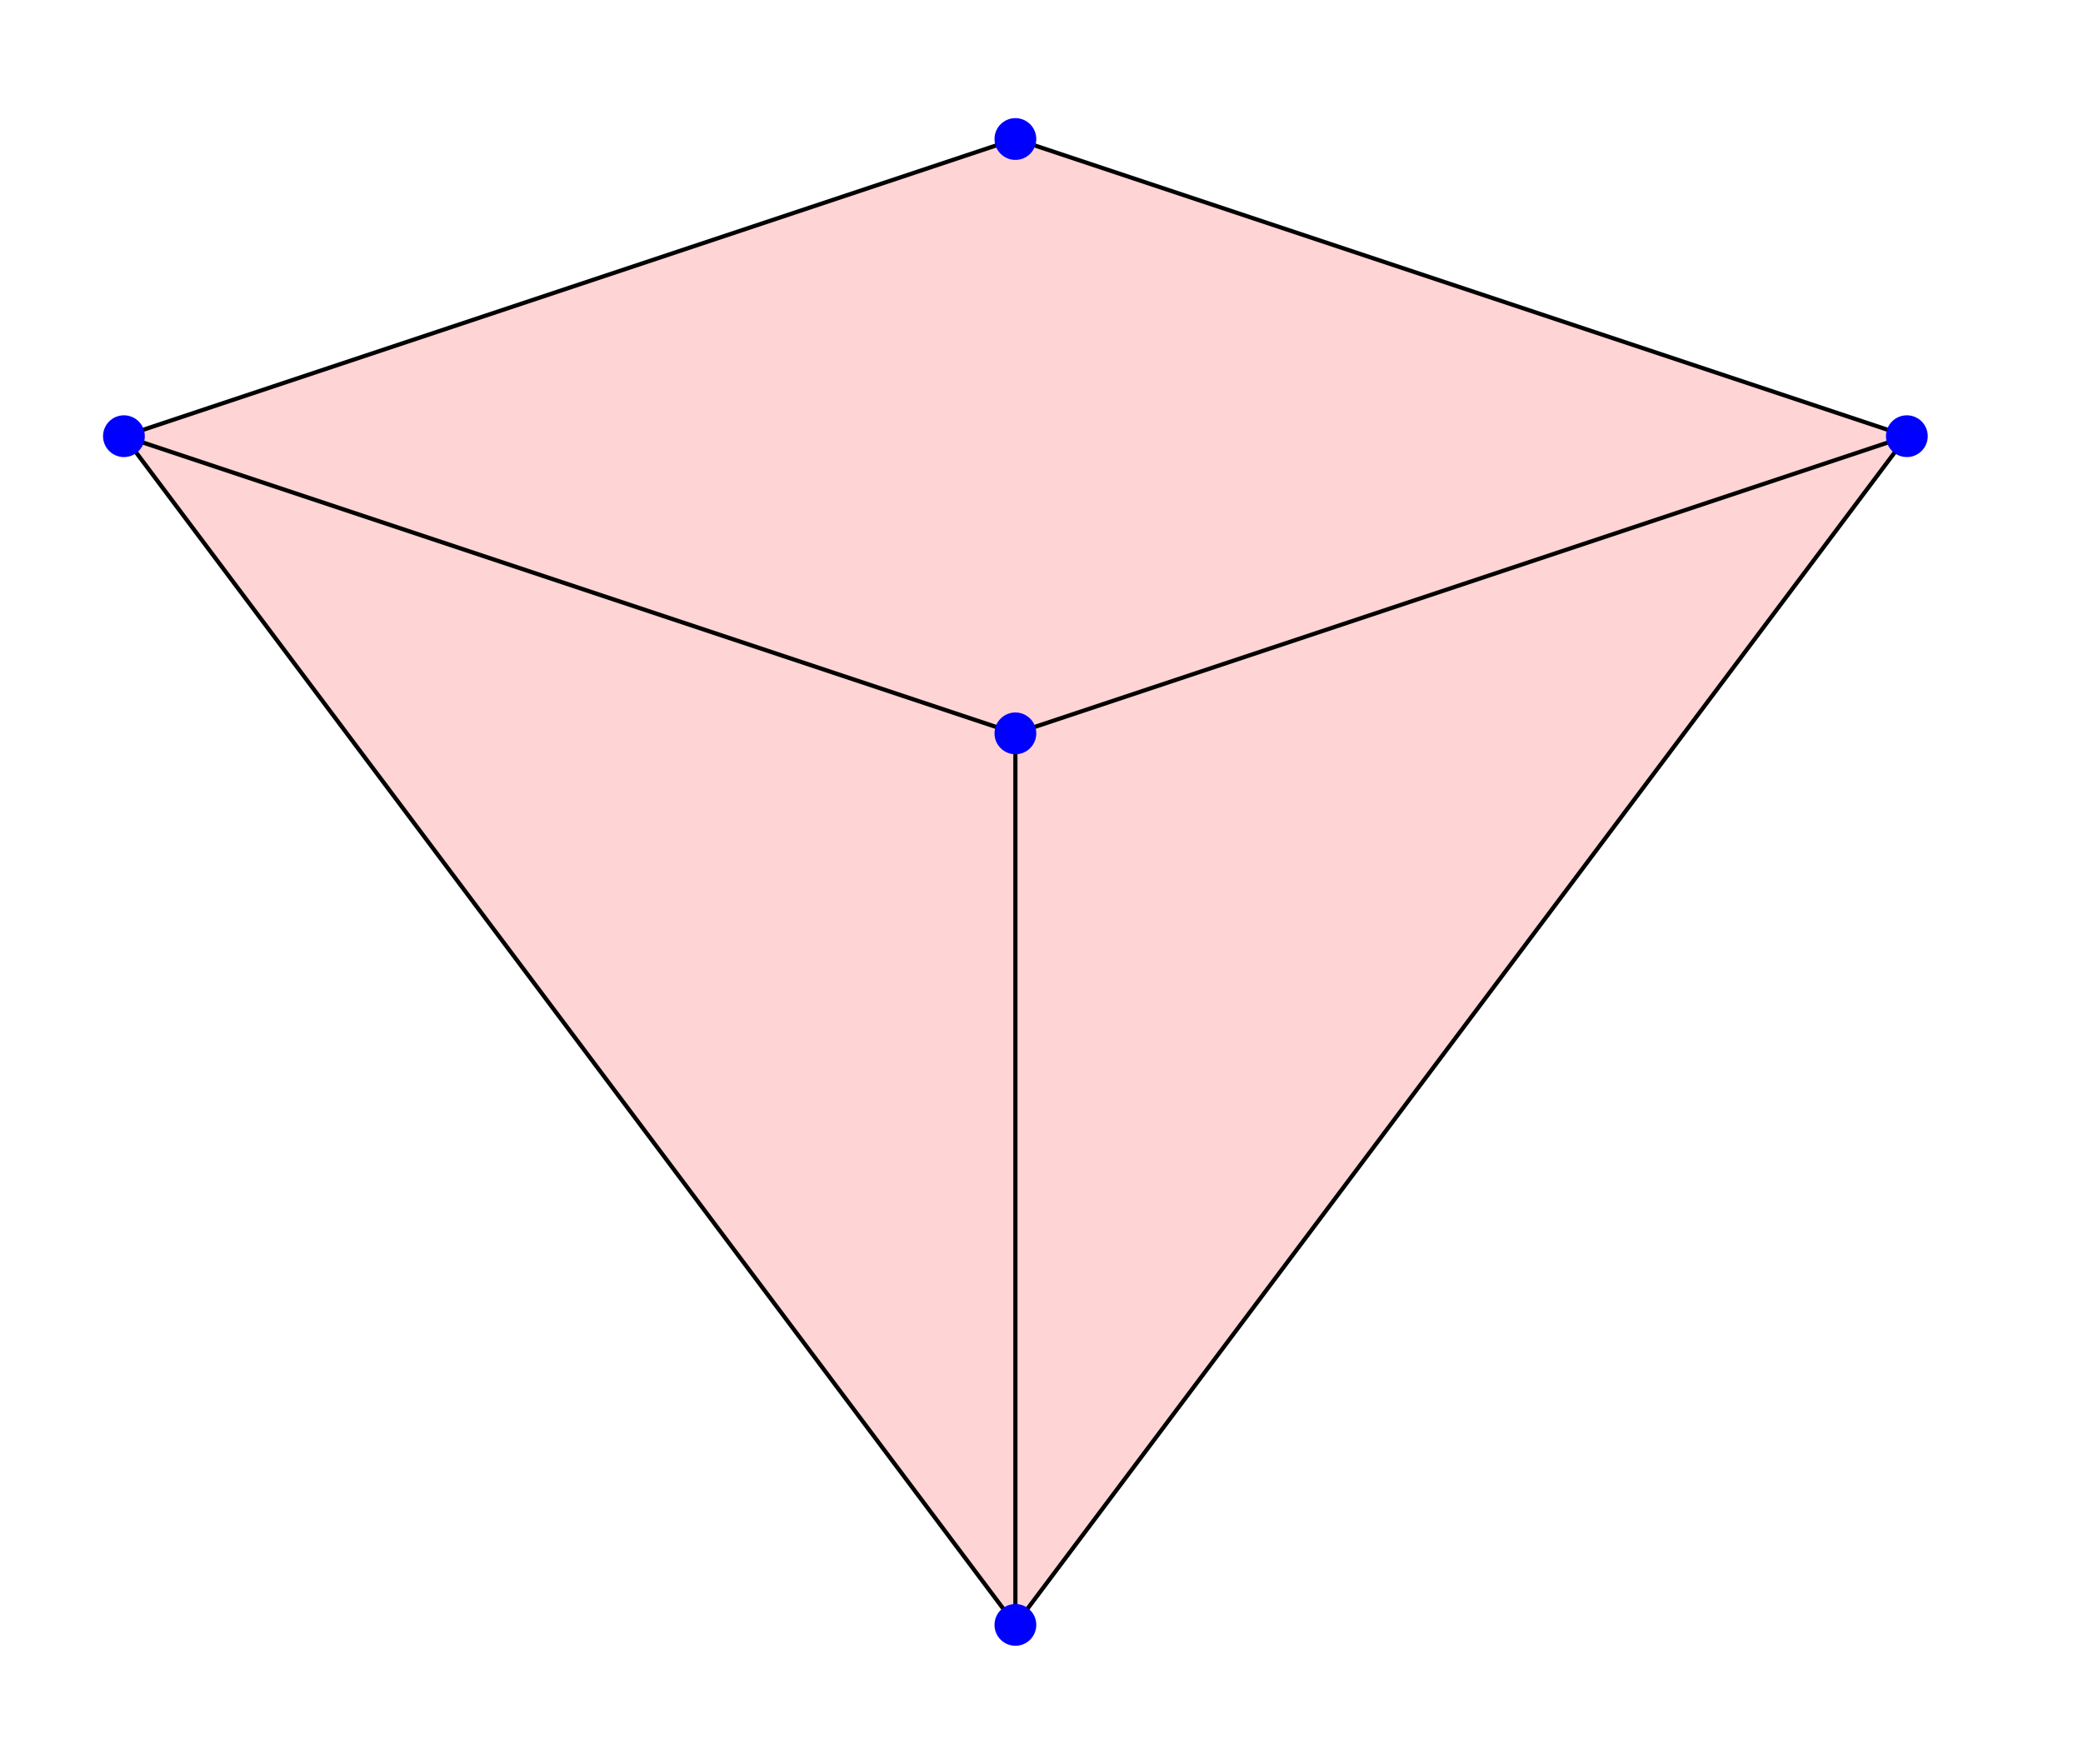
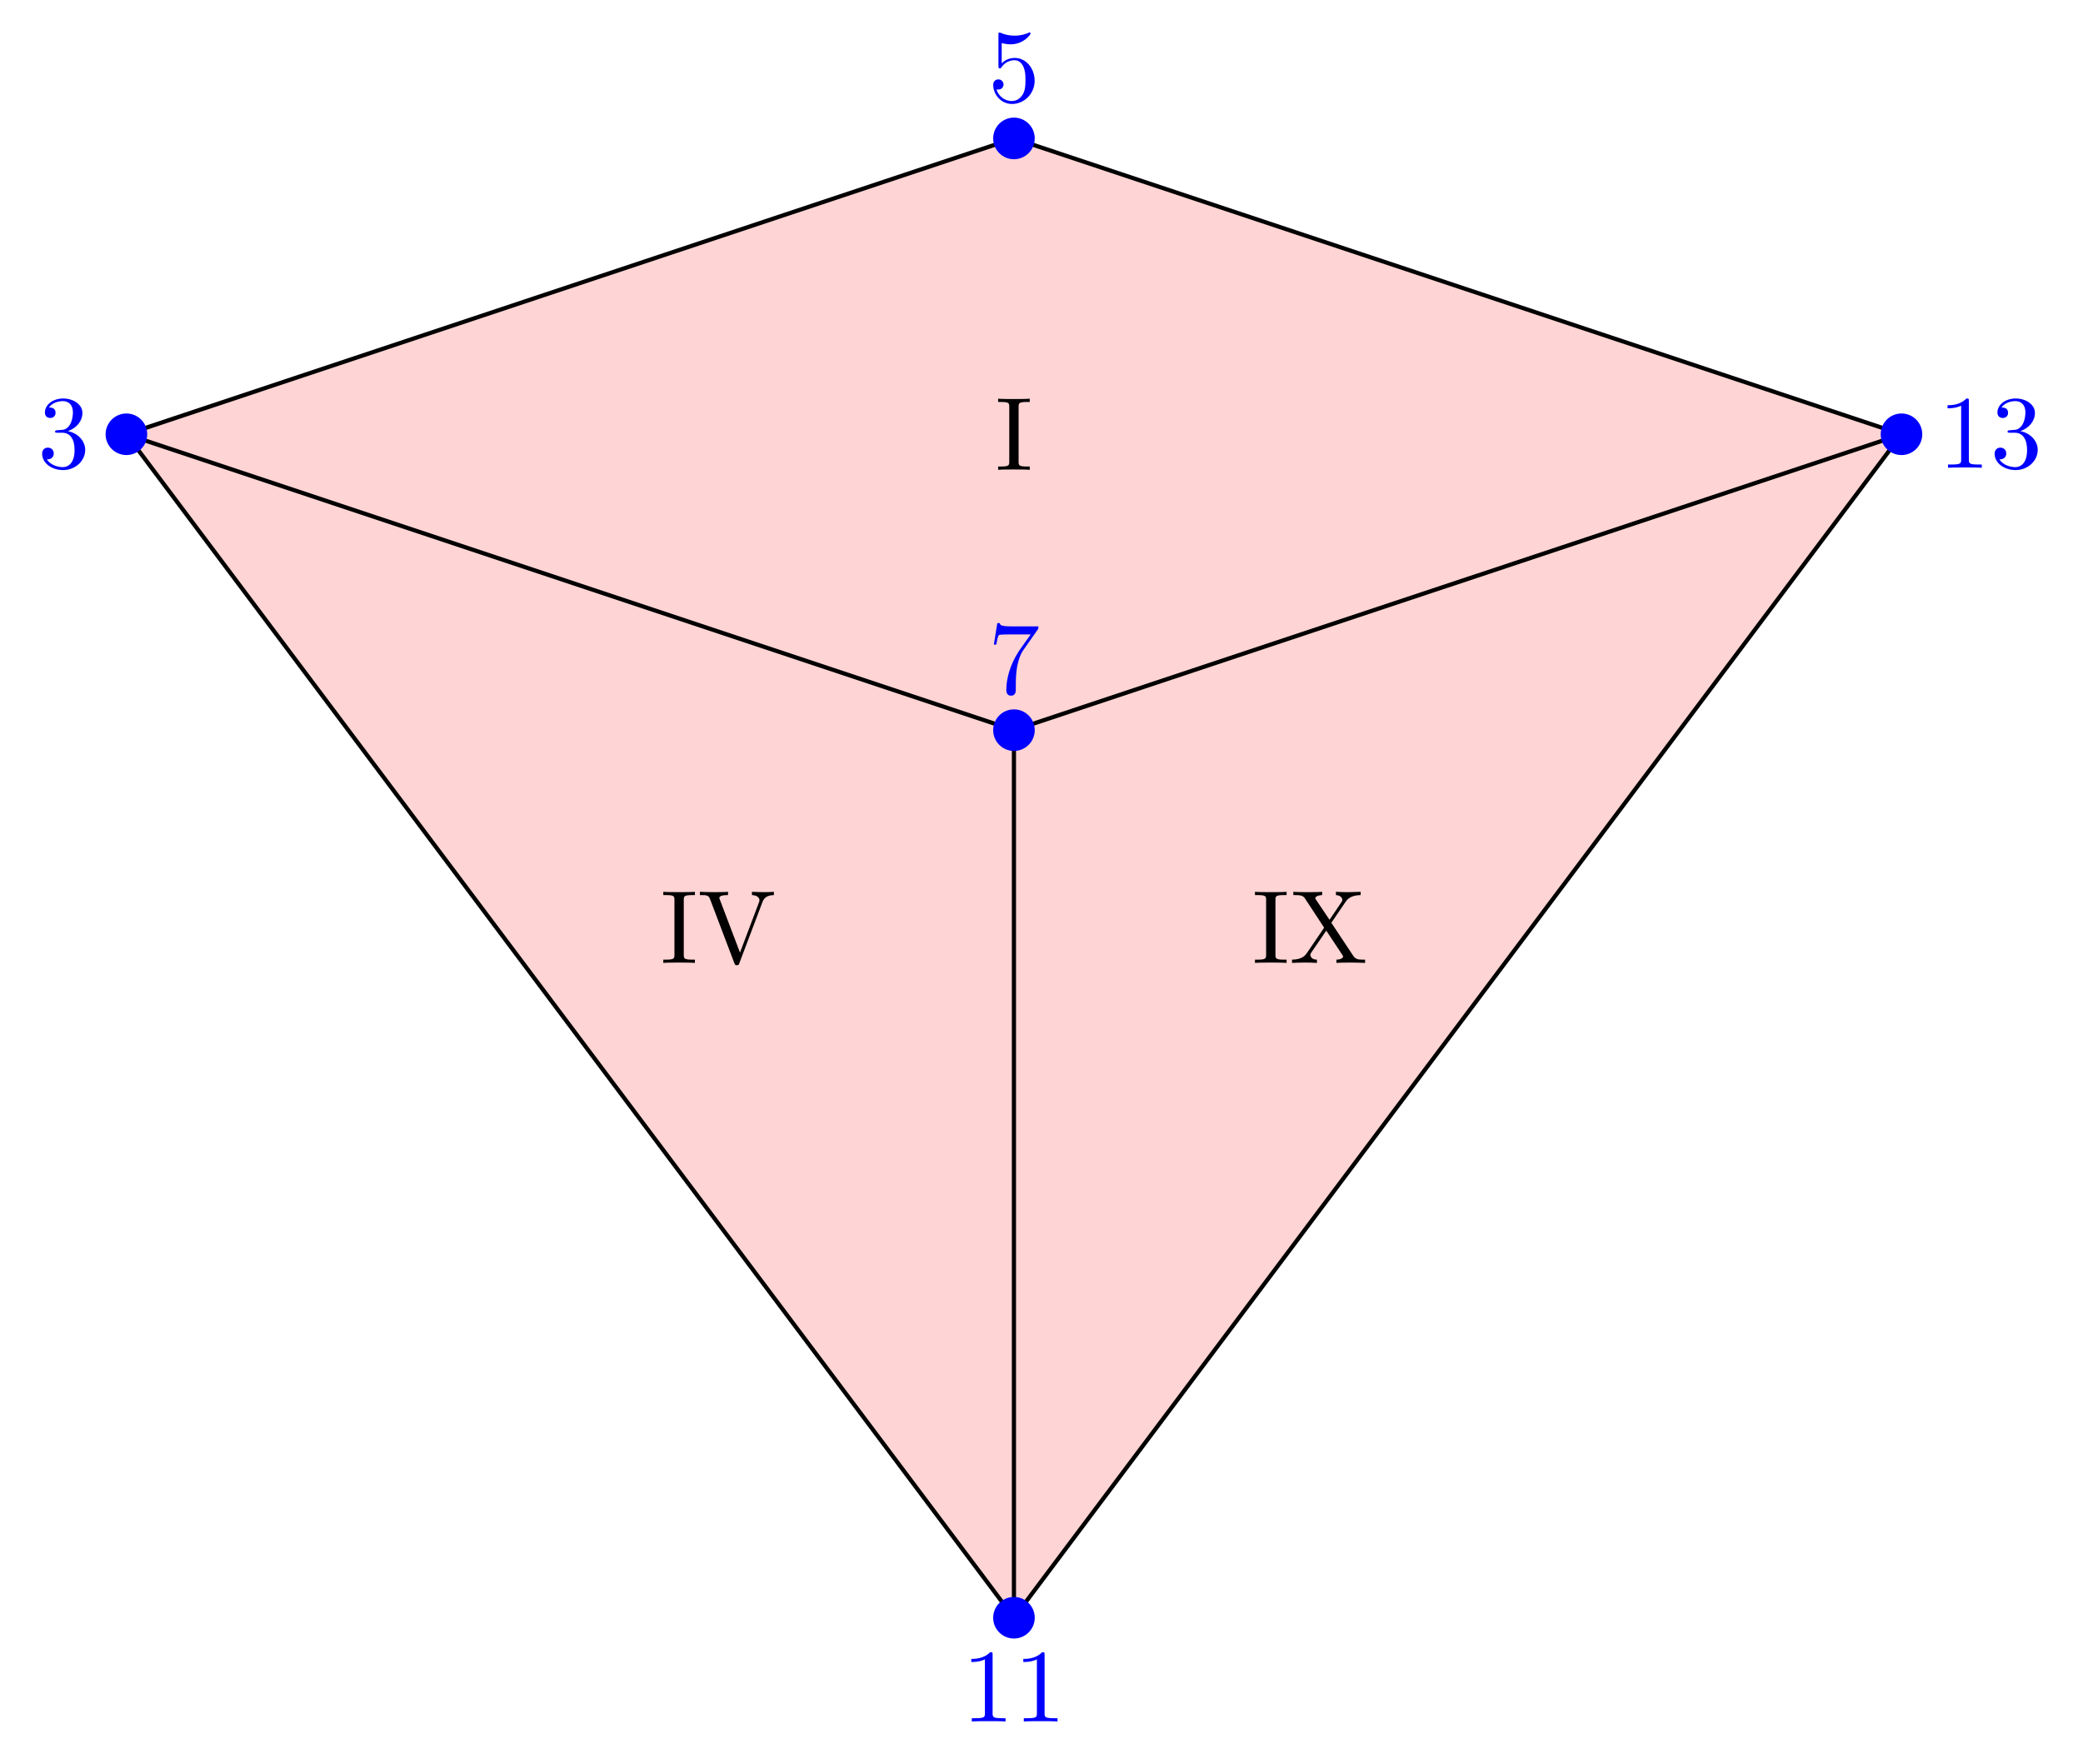
- <svg xmlns="http://www.w3.org/2000/svg" width="199.448pt" height="168.884pt" viewBox="-97.224 -127.121 199.448 168.884 ">
-   <g transform="translate(0,41.76312 ) scale(1,-1) translate(0,127.1214 )">
-     <g stroke="#000" fill="#000">
-       <g stroke-width="0.4">
-         <g fill="#ffd4d4">
-           <g stroke-linejoin="round">
-             <g stroke="#000">
-               <path d=" M -85.358 0.0 L 0.0 28.453 L 85.358 0.0 L 0.0 -28.453 Z M -85.358 0.0 L 0.0 -28.453 L 0.0 -113.811 Z M 0.0 -28.453 L 0.0 -113.811 L 85.358 0.0 Z  " />
-               <g transform="translate(-42.67912,14.22636)">
-                 <g fill="#000">
-                   <text style="stroke:none" transform="scale(1,-1) translate(0.0,0)" text-anchor="middle" font-size="10">
-                     <g fill="#000">
-                       <g stroke="none"> </g>
-                     </g>
-                   </text>
-                 </g>
-               </g>
-               <g transform="translate(42.67911,14.22638)">
-                 <g fill="#000">
-                   <text style="stroke:none" transform="scale(1,-1) translate(0.0,0)" text-anchor="middle" font-size="10">
-                     <g fill="#000">
-                       <g stroke="none"> </g>
-                     </g>
-                   </text>
-                 </g>
-               </g>
-               <g transform="translate(-42.67912,-14.22636)">
-                 <g fill="#000">
-                   <text style="stroke:none" transform="scale(1,-1) translate(0.0,0)" text-anchor="middle" font-size="10">
-                     <g fill="#000">
-                       <g stroke="none"> </g>
-                     </g>
-                   </text>
-                 </g>
-               </g>
-               <g transform="translate(-42.67911,-56.90549)">
-                 <g fill="#000">
-                   <text style="stroke:none" transform="scale(1,-1) translate(0.0,0)" text-anchor="middle" font-size="10">
-                     <g fill="#000">
-                       <g stroke="none"> </g>
-                     </g>
-                   </text>
-                 </g>
-               </g>
-               <g transform="translate(0.0,-71.13185)">
-                 <g fill="#000">
-                   <text style="stroke:none" transform="scale(1,-1) translate(0.0,0)" text-anchor="middle" font-size="10">
-                     <g fill="#000">
-                       <g stroke="none"> </g>
-                     </g>
-                   </text>
-                 </g>
-               </g>
-               <g transform="translate(42.67911,-56.90549)">
-                 <g fill="#000">
-                   <text style="stroke:none" transform="scale(1,-1) translate(0.0,0)" text-anchor="middle" font-size="10">
-                     <g fill="#000">
-                       <g stroke="none"> </g>
-                     </g>
-                   </text>
-                 </g>
-               </g>
-               <g transform="translate(42.67912,-14.22636)">
-                 <g fill="#000">
-                   <text style="stroke:none" transform="scale(1,-1) translate(0.0,0)" text-anchor="middle" font-size="10">
-                     <g fill="#000">
-                       <g stroke="none"> </g>
-                     </g>
-                   </text>
-                 </g>
-               </g>
-             </g>
-           </g>
-         </g>
-         <g transform="translate(-1.80556,-3.41666)">
-           <g fill="#000">
-             <text style="stroke:none" transform="scale(1,-1) translate(1.80556,0)" text-anchor="middle" font-size="10">
-               <g fill="#000">
-                 <g stroke="none"> I</g>
-               </g>
-             </text>
-           </g>
-         </g>
-         <g transform="translate(-34.00786,-50.83716)">
-           <g fill="#000">
-             <text style="stroke:none" transform="scale(1,-1) translate(5.55556,0)" text-anchor="middle" font-size="10">
-               <g fill="#000">
-                 <g stroke="none"> IV</g>
-               </g>
-             </text>
-           </g>
-         </g>
-         <g transform="translate(22.89674,-50.83716)">
-           <g fill="#000">
-             <text style="stroke:none" transform="scale(1,-1) translate(5.55556,0)" text-anchor="middle" font-size="10">
-               <g fill="#000">
-                 <g stroke="none"> IX</g>
-               </g>
-             </text>
-           </g>
-         </g>
-         <g fill="#00f">
-           <g fill="#00f">
-             <path d=" M -83.358 0.0 C -83.358 1.105 -84.254 2.0 -85.358 2.0 C -86.463 2.0 -87.358 1.105 -87.358 0.0 C -87.358 -1.105 -86.463 -2.0 -85.358 -2.0 C -84.254 -2.0 -83.358 -1.105 -83.358 0.0 Z M -85.358 0.0  " stroke="none" />
-           </g>
-           <g transform="translate(-85.35823,0.0)">
-             <g fill="#000">
-               <text style="stroke:none" transform="scale(1,-1) translate(0.0,0)" text-anchor="middle" font-size="10">
-                 <g fill="#000">
-                   <g stroke="none"> </g>
-                 </g>
-               </text>
-             </g>
-           </g>
-         </g>
-         <g stroke="#00f" fill="#00f">
-           <g stroke="#00f" fill="#00f">
-  </g>
-           <g transform="translate(-93.8912,-3.22221)">
-             <g fill="#00f">
-               <text style="stroke:none" transform="scale(1,-1) translate(2.5,0)" text-anchor="middle" font-size="10">
-                 <g fill="#00f">
-                   <g stroke="none"> 3 </g>
-                 </g>
-               </text>
-             </g>
-           </g>
-         </g>
-         <g fill="#00f">
-           <g fill="#00f">
-             <path d=" M 2.0 28.453 C 2.0 29.557 1.105 30.453 0.0 30.453 C -1.105 30.453 -2.0 29.557 -2.0 28.453 C -2.0 27.348 -1.105 26.453 0.0 26.453 C 1.105 26.453 2.0 27.348 2.0 28.453 Z M 0.0 28.453  " stroke="none" />
-           </g>
-           <g transform="translate(0.0,28.45274)">
-             <g fill="#000">
-               <text style="stroke:none" transform="scale(1,-1) translate(0.0,0)" text-anchor="middle" font-size="10">
-                 <g fill="#000">
-                   <g stroke="none"> </g>
-                 </g>
-               </text>
-             </g>
-           </g>
-         </g>
-         <g stroke="#00f" fill="#00f">
-           <g stroke="#00f" fill="#00f">
-  </g>
-           <g transform="translate(-2.5,31.98572)">
-             <g fill="#00f">
-               <text style="stroke:none" transform="scale(1,-1) translate(2.5,0)" text-anchor="middle" font-size="10">
-                 <g fill="#00f">
-                   <g stroke="none"> 5 </g>
-                 </g>
-               </text>
-             </g>
-           </g>
-         </g>
-         <g fill="#00f">
-           <g fill="#00f">
-             <path d=" M 87.358 0.0 C 87.358 1.105 86.463 2.0 85.358 2.0 C 84.254 2.0 83.358 1.105 83.358 0.0 C 83.358 -1.105 84.254 -2.0 85.358 -2.0 C 86.463 -2.0 87.358 -1.105 87.358 0.0 Z M 85.358 0.0  " stroke="none" />
-           </g>
-           <g transform="translate(85.35823,0.0)">
-             <g fill="#000">
-               <text style="stroke:none" transform="scale(1,-1) translate(0.0,0)" text-anchor="middle" font-size="10">
-                 <g fill="#000">
-                   <g stroke="none"> </g>
-                 </g>
-               </text>
-             </g>
-           </g>
-         </g>
-         <g stroke="#00f" fill="#00f">
-           <g stroke="#00f" fill="#00f">
-  </g>
-           <g transform="translate(88.8912,-3.22221)">
-             <g fill="#00f">
-               <text style="stroke:none" transform="scale(1,-1) translate(5.00002,0)" text-anchor="middle" font-size="10">
-                 <g fill="#00f">
-                   <g stroke="none"> 13 </g>
-                 </g>
-               </text>
-             </g>
-           </g>
-         </g>
-         <g fill="#00f">
-           <g fill="#00f">
-             <path d=" M 2.0 -28.453 C 2.0 -27.348 1.105 -26.453 0.0 -26.453 C -1.105 -26.453 -2.0 -27.348 -2.0 -28.453 C -2.0 -29.557 -1.105 -30.453 0.0 -30.453 C 1.105 -30.453 2.0 -29.557 2.0 -28.453 Z M 0.0 -28.453  " stroke="none" />
-           </g>
-           <g transform="translate(0.0,-28.45274)">
-             <g fill="#000">
-               <text style="stroke:none" transform="scale(1,-1) translate(0.0,0)" text-anchor="middle" font-size="10">
-                 <g fill="#000">
-                   <g stroke="none"> </g>
-                 </g>
-               </text>
-             </g>
-           </g>
-         </g>
-         <g stroke="#00f" fill="#00f">
-           <g stroke="#00f" fill="#00f">
-  </g>
-           <g transform="translate(-2.5,-24.91977)">
-             <g fill="#00f">
-               <text style="stroke:none" transform="scale(1,-1) translate(2.5,0)" text-anchor="middle" font-size="10">
-                 <g fill="#00f">
-                   <g stroke="none"> 7 </g>
-                 </g>
-               </text>
-             </g>
-           </g>
-         </g>
-         <g fill="#00f">
-           <g fill="#00f">
-             <path d=" M 2.0 -113.811 C 2.0 -112.706 1.105 -111.811 0.0 -111.811 C -1.105 -111.811 -2.0 -112.706 -2.0 -113.811 C -2.0 -114.916 -1.105 -115.811 0.0 -115.811 C 1.105 -115.811 2.0 -114.916 2.0 -113.811 Z M 0.0 -113.811  " stroke="none" />
-           </g>
-           <g transform="translate(0.0,-113.811)">
-             <g fill="#000">
-               <text style="stroke:none" transform="scale(1,-1) translate(0.0,0)" text-anchor="middle" font-size="10">
-                 <g fill="#000">
-                   <g stroke="none"> </g>
-                 </g>
-               </text>
-             </g>
-           </g>
-         </g>
-         <g stroke="#00f" fill="#00f">
-           <g stroke="#00f" fill="#00f">
-  </g>
-           <g transform="translate(-5.00002,-123.7884)">
-             <g fill="#00f">
-               <text style="stroke:none" transform="scale(1,-1) translate(5.00002,0)" text-anchor="middle" font-size="10">
-                 <g fill="#00f">
-                   <g stroke="none"> 11 </g>
-                 </g>
-               </text>
-             </g>
-           </g>
-         </g>
-       </g>
+ <svg xmlns="http://www.w3.org/2000/svg" xmlns:xlink="http://www.w3.org/1999/xlink" width="198.703pt" height="168.254pt" viewBox="0 0 198.703 168.254" version="1.2">
+   <defs>
+     <g>
+       <symbol overflow="visible" id="glyph0-0">
+         <path style="stroke:none;" d="" />
+       </symbol>
+       <symbol overflow="visible" id="glyph0-1">
+         <path style="stroke:none;" d="M 2.234 -6 C 2.234 -6.359 2.266 -6.469 3.047 -6.469 L 3.297 -6.469 L 3.297 -6.781 C 2.953 -6.75 2.172 -6.75 1.797 -6.75 C 1.406 -6.75 0.625 -6.75 0.281 -6.781 L 0.281 -6.469 L 0.531 -6.469 C 1.312 -6.469 1.344 -6.359 1.344 -6 L 1.344 -0.781 C 1.344 -0.422 1.312 -0.312 0.531 -0.312 L 0.281 -0.312 L 0.281 0 C 0.625 -0.031 1.406 -0.031 1.781 -0.031 C 2.172 -0.031 2.953 -0.031 3.297 0 L 3.297 -0.312 L 3.047 -0.312 C 2.266 -0.312 2.234 -0.422 2.234 -0.781 Z M 2.234 -6 " />
+       </symbol>
+       <symbol overflow="visible" id="glyph0-2">
+         <path style="stroke:none;" d="M 6.156 -5.797 C 6.297 -6.172 6.562 -6.453 7.25 -6.469 L 7.25 -6.781 C 6.938 -6.75 6.531 -6.75 6.281 -6.75 C 5.984 -6.75 5.406 -6.766 5.156 -6.781 L 5.156 -6.469 C 5.672 -6.453 5.875 -6.203 5.875 -5.969 C 5.875 -5.891 5.844 -5.828 5.828 -5.781 L 4.016 -0.984 L 2.109 -6 C 2.047 -6.141 2.047 -6.156 2.047 -6.188 C 2.047 -6.469 2.625 -6.469 2.875 -6.469 L 2.875 -6.781 C 2.516 -6.75 1.828 -6.75 1.453 -6.75 C 0.969 -6.75 0.547 -6.766 0.188 -6.781 L 0.188 -6.469 C 0.828 -6.469 1.016 -6.469 1.156 -6.094 L 3.469 0 C 3.531 0.188 3.578 0.219 3.703 0.219 C 3.875 0.219 3.906 0.172 3.953 0.031 Z M 6.156 -5.797 " />
+       </symbol>
+       <symbol overflow="visible" id="glyph0-3">
+         <path style="stroke:none;" d="M 3.984 -3.828 L 5.344 -5.828 C 5.562 -6.141 5.906 -6.453 6.781 -6.469 L 6.781 -6.781 C 6.406 -6.766 5.938 -6.75 5.688 -6.75 C 5.281 -6.75 4.812 -6.75 4.422 -6.781 L 4.422 -6.469 C 4.812 -6.453 5.031 -6.234 5.031 -6.016 C 5.031 -5.906 5.016 -5.891 4.938 -5.781 L 3.812 -4.109 L 2.531 -6.016 C 2.516 -6.047 2.453 -6.125 2.453 -6.172 C 2.453 -6.297 2.672 -6.453 3.109 -6.469 L 3.109 -6.781 C 2.766 -6.75 2.031 -6.75 1.656 -6.75 C 1.344 -6.75 0.734 -6.75 0.359 -6.781 L 0.359 -6.469 L 0.562 -6.469 C 1.094 -6.469 1.297 -6.406 1.484 -6.125 L 3.297 -3.359 L 1.672 -0.969 C 1.531 -0.766 1.234 -0.312 0.234 -0.312 L 0.234 0 C 0.594 -0.016 1.016 -0.031 1.344 -0.031 C 1.703 -0.031 2.25 -0.031 2.609 0 L 2.609 -0.312 C 2.156 -0.312 1.984 -0.578 1.984 -0.766 C 1.984 -0.859 2.016 -0.891 2.078 -1 L 3.5 -3.078 L 5.062 -0.719 C 5.078 -0.672 5.109 -0.641 5.109 -0.609 C 5.109 -0.484 4.891 -0.312 4.469 -0.312 L 4.469 0 C 4.812 -0.031 5.531 -0.031 5.906 -0.031 C 6.328 -0.031 6.781 -0.016 7.203 0 L 7.203 -0.312 L 7.016 -0.312 C 6.5 -0.312 6.297 -0.359 6.078 -0.672 Z M 3.984 -3.828 " />
+       </symbol>
+       <symbol overflow="visible" id="glyph0-4">
+         <path style="stroke:none;" d="M 2.875 -3.5 C 3.688 -3.766 4.266 -4.453 4.266 -5.234 C 4.266 -6.047 3.391 -6.609 2.438 -6.609 C 1.438 -6.609 0.688 -6.016 0.688 -5.266 C 0.688 -4.938 0.906 -4.75 1.188 -4.75 C 1.5 -4.75 1.703 -4.953 1.703 -5.25 C 1.703 -5.75 1.234 -5.75 1.078 -5.75 C 1.391 -6.234 2.047 -6.359 2.406 -6.359 C 2.812 -6.359 3.359 -6.141 3.359 -5.25 C 3.359 -5.125 3.328 -4.547 3.078 -4.125 C 2.781 -3.641 2.438 -3.609 2.188 -3.609 C 2.109 -3.594 1.875 -3.578 1.812 -3.578 C 1.719 -3.562 1.656 -3.547 1.656 -3.453 C 1.656 -3.344 1.719 -3.344 1.891 -3.344 L 2.328 -3.344 C 3.141 -3.344 3.516 -2.672 3.516 -1.703 C 3.516 -0.344 2.828 -0.062 2.391 -0.062 C 1.969 -0.062 1.219 -0.234 0.875 -0.812 C 1.219 -0.766 1.531 -0.984 1.531 -1.359 C 1.531 -1.719 1.266 -1.922 0.969 -1.922 C 0.734 -1.922 0.422 -1.781 0.422 -1.344 C 0.422 -0.438 1.344 0.219 2.422 0.219 C 3.625 0.219 4.531 -0.688 4.531 -1.703 C 4.531 -2.516 3.906 -3.281 2.875 -3.5 Z M 2.875 -3.5 " />
+       </symbol>
+       <symbol overflow="visible" id="glyph0-5">
+         <path style="stroke:none;" d="M 4.453 -2 C 4.453 -3.172 3.641 -4.172 2.562 -4.172 C 2.094 -4.172 1.672 -4.016 1.312 -3.656 L 1.312 -5.594 C 1.516 -5.531 1.828 -5.469 2.156 -5.469 C 3.375 -5.469 4.062 -6.375 4.062 -6.5 C 4.062 -6.562 4.031 -6.609 3.969 -6.609 C 3.953 -6.609 3.938 -6.609 3.891 -6.578 C 3.688 -6.484 3.203 -6.297 2.547 -6.297 C 2.141 -6.297 1.688 -6.359 1.219 -6.562 C 1.141 -6.594 1.125 -6.594 1.094 -6.594 C 1 -6.594 1 -6.516 1 -6.359 L 1 -3.422 C 1 -3.25 1 -3.172 1.141 -3.172 C 1.203 -3.172 1.234 -3.188 1.266 -3.25 C 1.375 -3.406 1.75 -3.953 2.547 -3.953 C 3.062 -3.953 3.312 -3.5 3.391 -3.312 C 3.547 -2.953 3.578 -2.562 3.578 -2.062 C 3.578 -1.719 3.578 -1.125 3.328 -0.703 C 3.094 -0.312 2.734 -0.062 2.266 -0.062 C 1.547 -0.062 0.984 -0.578 0.812 -1.172 C 0.844 -1.156 0.875 -1.156 0.984 -1.156 C 1.312 -1.156 1.484 -1.406 1.484 -1.641 C 1.484 -1.875 1.312 -2.125 0.984 -2.125 C 0.844 -2.125 0.5 -2.047 0.5 -1.594 C 0.5 -0.75 1.188 0.219 2.297 0.219 C 3.438 0.219 4.453 -0.734 4.453 -2 Z M 4.453 -2 " />
+       </symbol>
+       <symbol overflow="visible" id="glyph0-6">
+         <path style="stroke:none;" d="M 2.922 -6.344 C 2.922 -6.594 2.922 -6.609 2.688 -6.609 C 2.078 -5.969 1.203 -5.969 0.891 -5.969 L 0.891 -5.672 C 1.078 -5.672 1.672 -5.672 2.188 -5.922 L 2.188 -0.781 C 2.188 -0.422 2.156 -0.312 1.266 -0.312 L 0.938 -0.312 L 0.938 0 C 1.297 -0.031 2.156 -0.031 2.547 -0.031 C 2.953 -0.031 3.812 -0.031 4.156 0 L 4.156 -0.312 L 3.844 -0.312 C 2.953 -0.312 2.922 -0.422 2.922 -0.781 Z M 2.922 -6.344 " />
+       </symbol>
+       <symbol overflow="visible" id="glyph0-7">
+         <path style="stroke:none;" d="M 4.719 -6.047 C 4.812 -6.156 4.812 -6.188 4.812 -6.391 L 2.406 -6.391 C 1.188 -6.391 1.172 -6.516 1.125 -6.703 L 0.891 -6.703 L 0.562 -4.656 L 0.797 -4.656 C 0.828 -4.828 0.922 -5.453 1.047 -5.562 C 1.125 -5.625 1.891 -5.625 2.031 -5.625 L 4.078 -5.625 C 3.969 -5.469 3.188 -4.391 2.969 -4.062 C 2.078 -2.719 1.75 -1.344 1.75 -0.328 C 1.75 -0.234 1.75 0.219 2.203 0.219 C 2.656 0.219 2.656 -0.234 2.656 -0.328 L 2.656 -0.828 C 2.656 -1.375 2.688 -1.922 2.766 -2.453 C 2.812 -2.688 2.953 -3.547 3.391 -4.156 Z M 4.719 -6.047 " />
+       </symbol>
+     </g>
+   </defs>
+   <g id="surface1">
+     <path style="fill-rule:nonzero;fill:rgb(100%,82.999%,82.999%);fill-opacity:1;stroke-width:0.399;stroke-linecap:butt;stroke-linejoin:round;stroke:rgb(0%,0%,0%);stroke-opacity:1;stroke-miterlimit:10;" d="M -85.041 -0.001 L -0.001 28.346 L 85.042 -0.001 L -0.001 -28.345 Z M -85.041 -0.001 L -0.001 -28.345 L -0.001 -113.389 Z M -0.001 -28.345 L -0.001 -113.389 L 85.042 -0.001 Z M -0.001 -28.345 " transform="matrix(0.995586,0,0,-0.995586,96.72415,41.42433)" />
+     <g style="fill:rgb(0%,0%,0%);fill-opacity:1;">
+       <use xlink:href="#glyph0-1" x="94.933" y="44.812" />
+     </g>
+     <g style="fill:rgb(0%,0%,0%);fill-opacity:1;">
+       <use xlink:href="#glyph0-1" x="62.993" y="91.848" />
+       <use xlink:href="#glyph0-2" x="66.574" y="91.848" />
+     </g>
+     <g style="fill:rgb(0%,0%,0%);fill-opacity:1;">
+       <use xlink:href="#glyph0-1" x="119.434" y="91.848" />
+       <use xlink:href="#glyph0-3" x="123.016" y="91.848" />
+     </g>
+     <path style=" stroke:none;fill-rule:nonzero;fill:rgb(0%,0%,100%);fill-opacity:1;" d="M 14.043 41.426 C 14.043 40.328 13.156 39.441 12.059 39.441 C 10.965 39.441 10.074 40.328 10.074 41.426 C 10.074 42.52 10.965 43.406 12.059 43.406 C 13.156 43.406 14.043 42.52 14.043 41.426 Z M 14.043 41.426 " />
+     <g style="fill:rgb(0%,0%,100%);fill-opacity:1;">
+       <use xlink:href="#glyph0-4" x="3.597" y="44.62" />
+     </g>
+     <path style=" stroke:none;fill-rule:nonzero;fill:rgb(0%,0%,100%);fill-opacity:1;" d="M 98.707 13.203 C 98.707 12.105 97.82 11.219 96.723 11.219 C 95.629 11.219 94.742 12.105 94.742 13.203 C 94.742 14.297 95.629 15.188 96.723 15.188 C 97.82 15.188 98.707 14.297 98.707 13.203 Z M 98.707 13.203 " />
+     <g style="fill:rgb(0%,0%,100%);fill-opacity:1;">
+       <use xlink:href="#glyph0-5" x="94.244" y="9.698" />
+     </g>
+     <path style=" stroke:none;fill-rule:nonzero;fill:rgb(0%,0%,100%);fill-opacity:1;" d="M 183.371 41.426 C 183.371 40.328 182.484 39.441 181.391 39.441 C 180.293 39.441 179.406 40.328 179.406 41.426 C 179.406 42.52 180.293 43.406 181.391 43.406 C 182.484 43.406 183.371 42.52 183.371 41.426 Z M 183.371 41.426 " />
+     <g style="fill:rgb(0%,0%,100%);fill-opacity:1;">
+       <use xlink:href="#glyph0-6" x="184.892" y="44.62" />
+       <use xlink:href="#glyph0-4" x="189.852" y="44.62" />
+     </g>
+     <path style=" stroke:none;fill-rule:nonzero;fill:rgb(0%,0%,100%);fill-opacity:1;" d="M 98.707 69.645 C 98.707 68.551 97.82 67.664 96.723 67.664 C 95.629 67.664 94.742 68.551 94.742 69.645 C 94.742 70.742 95.629 71.629 96.723 71.629 C 97.82 71.629 98.707 70.742 98.707 69.645 Z M 98.707 69.645 " />
+     <g style="fill:rgb(0%,0%,100%);fill-opacity:1;">
+       <use xlink:href="#glyph0-7" x="94.244" y="66.141" />
+     </g>
+     <path style=" stroke:none;fill-rule:nonzero;fill:rgb(0%,0%,100%);fill-opacity:1;" d="M 98.707 154.312 C 98.707 153.215 97.82 152.328 96.723 152.328 C 95.629 152.328 94.742 153.215 94.742 154.312 C 94.742 155.406 95.629 156.293 96.723 156.293 C 97.82 156.293 98.707 155.406 98.707 154.312 Z M 98.707 154.312 " />
+     <g style="fill:rgb(0%,0%,100%);fill-opacity:1;">
+       <use xlink:href="#glyph0-6" x="91.765" y="164.206" />
+       <use xlink:href="#glyph0-6" x="96.724" y="164.206" />
    </g>
  </g>
</svg>
